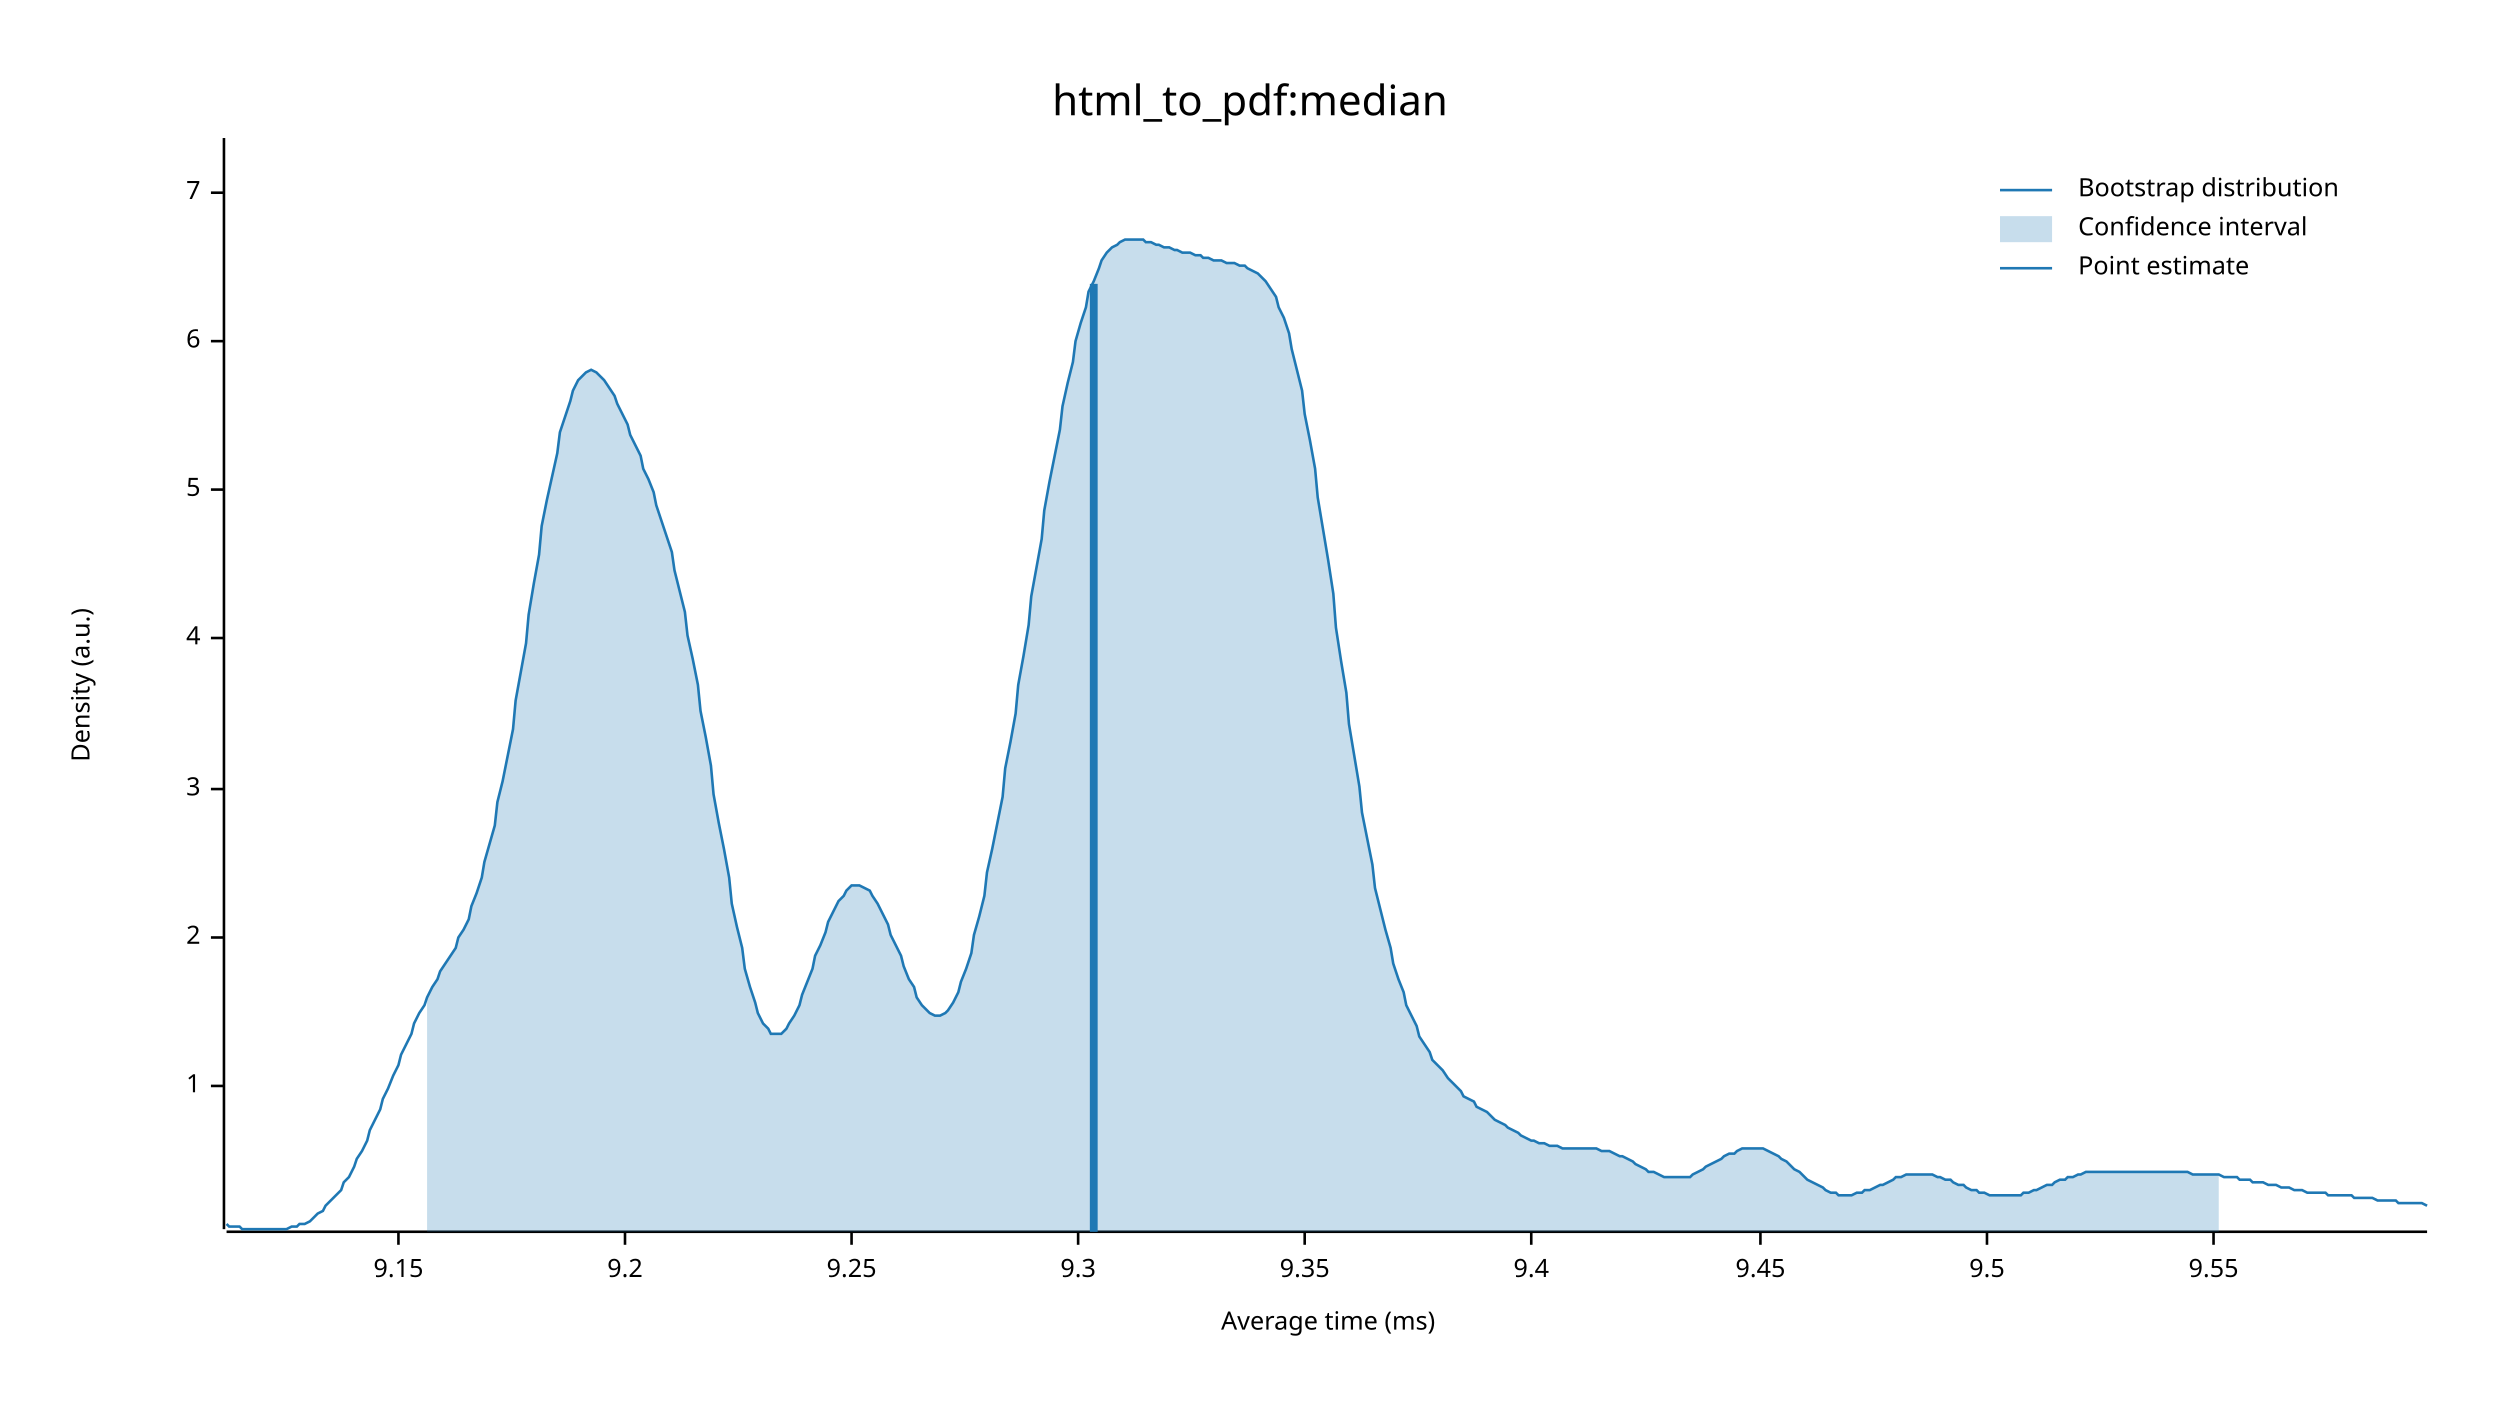
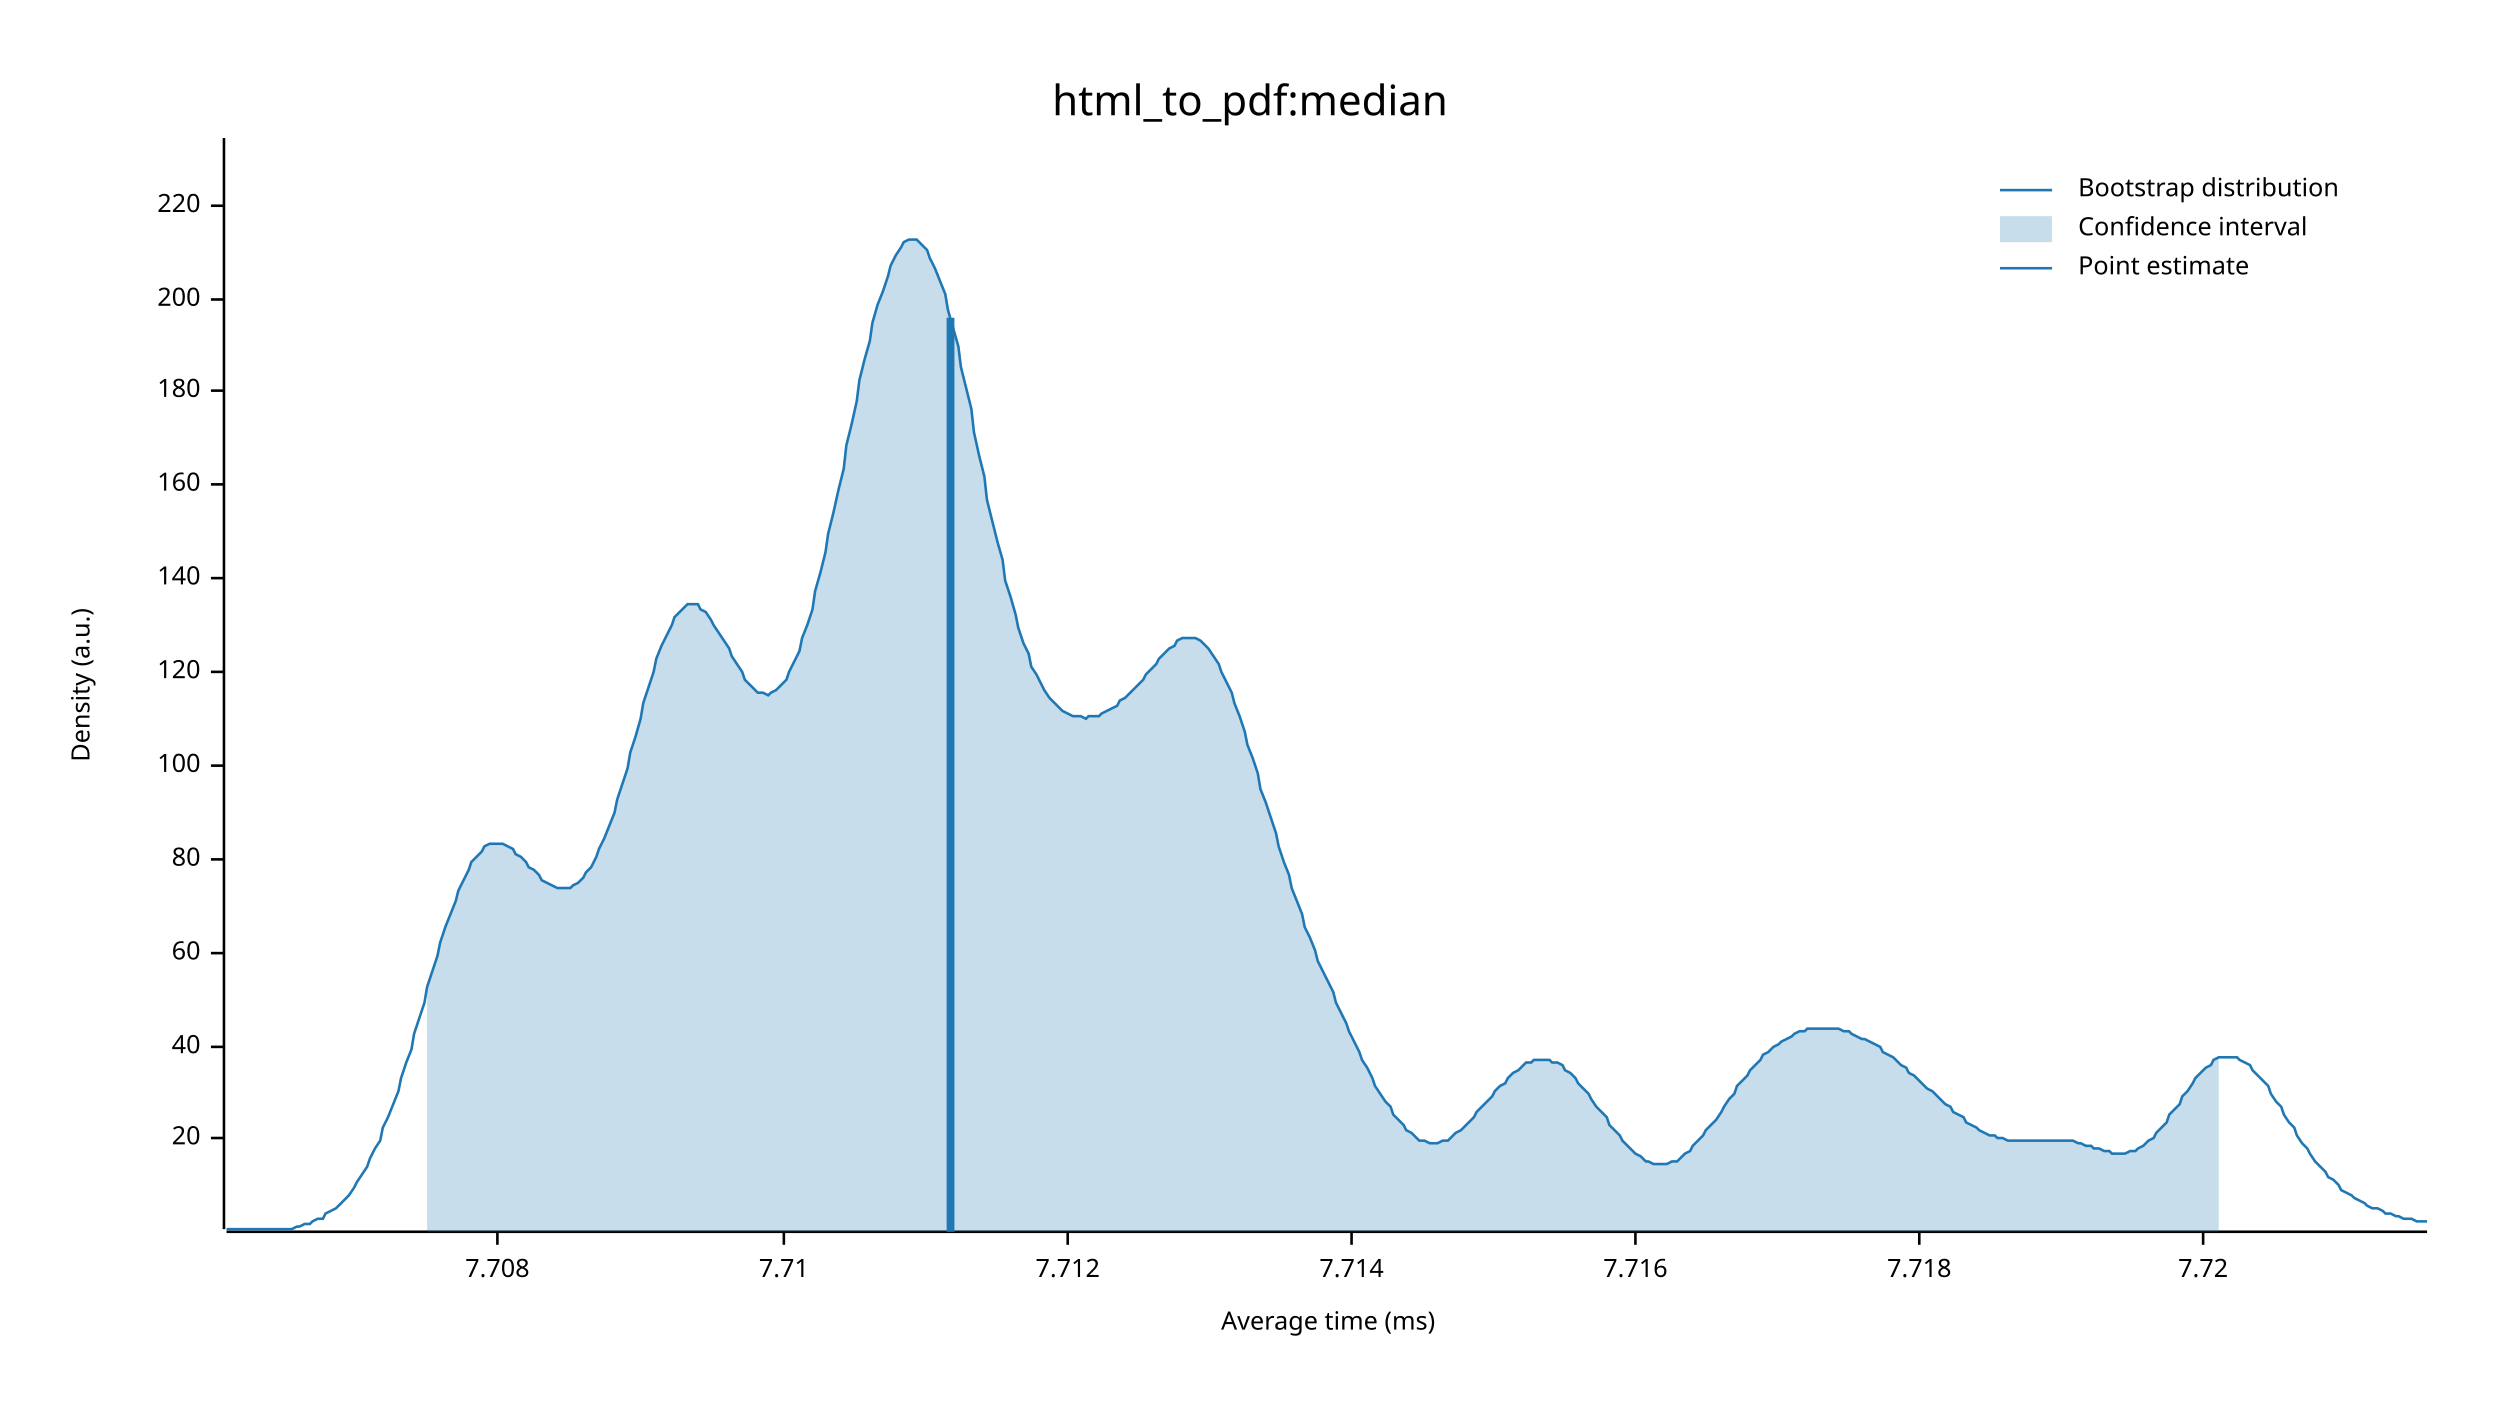
<svg xmlns="http://www.w3.org/2000/svg" width="960" height="540" viewBox="0 0 960 540">
  <text x="480" y="32" dy="0.76em" text-anchor="middle" font-family="sans-serif" font-size="16.129" opacity="1" fill="#000000">
html_to_pdf:median
</text>
  <text x="27" y="263" dy="0.76em" text-anchor="middle" font-family="sans-serif" font-size="9.677" opacity="1" fill="#000000" transform="rotate(270, 27, 263)">
Density (a.u.)
</text>
  <text x="510" y="513" dy="-0.5ex" text-anchor="middle" font-family="sans-serif" font-size="9.677" opacity="1" fill="#000000">
Average time (ms)
</text>
  <polyline fill="none" opacity="1" stroke="#000000" stroke-width="1" points="86,53 86,472 " />
-   <text x="77" y="417" dy="0.5ex" text-anchor="end" font-family="sans-serif" font-size="9.677" opacity="1" fill="#000000">
- 1
+   <text x="77" y="437" dy="0.5ex" text-anchor="end" font-family="sans-serif" font-size="9.677" opacity="1" fill="#000000">
+ 20
</text>
-   <polyline fill="none" opacity="1" stroke="#000000" stroke-width="1" points="81,417 86,417 " />
-   <text x="77" y="360" dy="0.5ex" text-anchor="end" font-family="sans-serif" font-size="9.677" opacity="1" fill="#000000">
- 2
+   <polyline fill="none" opacity="1" stroke="#000000" stroke-width="1" points="81,437 86,437 " />
+   <text x="77" y="402" dy="0.5ex" text-anchor="end" font-family="sans-serif" font-size="9.677" opacity="1" fill="#000000">
+ 40
</text>
-   <polyline fill="none" opacity="1" stroke="#000000" stroke-width="1" points="81,360 86,360 " />
-   <text x="77" y="303" dy="0.5ex" text-anchor="end" font-family="sans-serif" font-size="9.677" opacity="1" fill="#000000">
- 3
+   <polyline fill="none" opacity="1" stroke="#000000" stroke-width="1" points="81,402 86,402 " />
+   <text x="77" y="366" dy="0.5ex" text-anchor="end" font-family="sans-serif" font-size="9.677" opacity="1" fill="#000000">
+ 60
</text>
-   <polyline fill="none" opacity="1" stroke="#000000" stroke-width="1" points="81,303 86,303 " />
-   <text x="77" y="245" dy="0.5ex" text-anchor="end" font-family="sans-serif" font-size="9.677" opacity="1" fill="#000000">
- 4
+   <polyline fill="none" opacity="1" stroke="#000000" stroke-width="1" points="81,366 86,366 " />
+   <text x="77" y="330" dy="0.5ex" text-anchor="end" font-family="sans-serif" font-size="9.677" opacity="1" fill="#000000">
+ 80
</text>
-   <polyline fill="none" opacity="1" stroke="#000000" stroke-width="1" points="81,245 86,245 " />
-   <text x="77" y="188" dy="0.5ex" text-anchor="end" font-family="sans-serif" font-size="9.677" opacity="1" fill="#000000">
- 5
+   <polyline fill="none" opacity="1" stroke="#000000" stroke-width="1" points="81,330 86,330 " />
+   <text x="77" y="294" dy="0.5ex" text-anchor="end" font-family="sans-serif" font-size="9.677" opacity="1" fill="#000000">
+ 100
</text>
-   <polyline fill="none" opacity="1" stroke="#000000" stroke-width="1" points="81,188 86,188 " />
-   <text x="77" y="131" dy="0.5ex" text-anchor="end" font-family="sans-serif" font-size="9.677" opacity="1" fill="#000000">
- 6
+   <polyline fill="none" opacity="1" stroke="#000000" stroke-width="1" points="81,294 86,294 " />
+   <text x="77" y="258" dy="0.5ex" text-anchor="end" font-family="sans-serif" font-size="9.677" opacity="1" fill="#000000">
+ 120
</text>
-   <polyline fill="none" opacity="1" stroke="#000000" stroke-width="1" points="81,131 86,131 " />
-   <text x="77" y="74" dy="0.5ex" text-anchor="end" font-family="sans-serif" font-size="9.677" opacity="1" fill="#000000">
- 7
+   <polyline fill="none" opacity="1" stroke="#000000" stroke-width="1" points="81,258 86,258 " />
+   <text x="77" y="222" dy="0.5ex" text-anchor="end" font-family="sans-serif" font-size="9.677" opacity="1" fill="#000000">
+ 140
</text>
-   <polyline fill="none" opacity="1" stroke="#000000" stroke-width="1" points="81,74 86,74 " />
+   <polyline fill="none" opacity="1" stroke="#000000" stroke-width="1" points="81,222 86,222 " />
+   <text x="77" y="186" dy="0.5ex" text-anchor="end" font-family="sans-serif" font-size="9.677" opacity="1" fill="#000000">
+ 160
+ </text>
+   <polyline fill="none" opacity="1" stroke="#000000" stroke-width="1" points="81,186 86,186 " />
+   <text x="77" y="150" dy="0.5ex" text-anchor="end" font-family="sans-serif" font-size="9.677" opacity="1" fill="#000000">
+ 180
+ </text>
+   <polyline fill="none" opacity="1" stroke="#000000" stroke-width="1" points="81,150 86,150 " />
+   <text x="77" y="115" dy="0.5ex" text-anchor="end" font-family="sans-serif" font-size="9.677" opacity="1" fill="#000000">
+ 200
+ </text>
+   <polyline fill="none" opacity="1" stroke="#000000" stroke-width="1" points="81,115 86,115 " />
+   <text x="77" y="79" dy="0.5ex" text-anchor="end" font-family="sans-serif" font-size="9.677" opacity="1" fill="#000000">
+ 220
+ </text>
+   <polyline fill="none" opacity="1" stroke="#000000" stroke-width="1" points="81,79 86,79 " />
  <polyline fill="none" opacity="1" stroke="#000000" stroke-width="1" points="87,473 932,473 " />
-   <text x="153" y="483" dy="0.76em" text-anchor="middle" font-family="sans-serif" font-size="9.677" opacity="1" fill="#000000">
- 9.15
+   <text x="191" y="483" dy="0.76em" text-anchor="middle" font-family="sans-serif" font-size="9.677" opacity="1" fill="#000000">
+ 7.708
</text>
-   <polyline fill="none" opacity="1" stroke="#000000" stroke-width="1" points="153,473 153,478 " />
-   <text x="240" y="483" dy="0.76em" text-anchor="middle" font-family="sans-serif" font-size="9.677" opacity="1" fill="#000000">
- 9.2
+   <polyline fill="none" opacity="1" stroke="#000000" stroke-width="1" points="191,473 191,478 " />
+   <text x="301" y="483" dy="0.76em" text-anchor="middle" font-family="sans-serif" font-size="9.677" opacity="1" fill="#000000">
+ 7.71
</text>
-   <polyline fill="none" opacity="1" stroke="#000000" stroke-width="1" points="240,473 240,478 " />
-   <text x="327" y="483" dy="0.76em" text-anchor="middle" font-family="sans-serif" font-size="9.677" opacity="1" fill="#000000">
- 9.25
+   <polyline fill="none" opacity="1" stroke="#000000" stroke-width="1" points="301,473 301,478 " />
+   <text x="410" y="483" dy="0.76em" text-anchor="middle" font-family="sans-serif" font-size="9.677" opacity="1" fill="#000000">
+ 7.712
</text>
-   <polyline fill="none" opacity="1" stroke="#000000" stroke-width="1" points="327,473 327,478 " />
-   <text x="414" y="483" dy="0.76em" text-anchor="middle" font-family="sans-serif" font-size="9.677" opacity="1" fill="#000000">
- 9.3
+   <polyline fill="none" opacity="1" stroke="#000000" stroke-width="1" points="410,473 410,478 " />
+   <text x="519" y="483" dy="0.76em" text-anchor="middle" font-family="sans-serif" font-size="9.677" opacity="1" fill="#000000">
+ 7.714
</text>
-   <polyline fill="none" opacity="1" stroke="#000000" stroke-width="1" points="414,473 414,478 " />
-   <text x="501" y="483" dy="0.76em" text-anchor="middle" font-family="sans-serif" font-size="9.677" opacity="1" fill="#000000">
- 9.35
+   <polyline fill="none" opacity="1" stroke="#000000" stroke-width="1" points="519,473 519,478 " />
+   <text x="628" y="483" dy="0.76em" text-anchor="middle" font-family="sans-serif" font-size="9.677" opacity="1" fill="#000000">
+ 7.716
</text>
-   <polyline fill="none" opacity="1" stroke="#000000" stroke-width="1" points="501,473 501,478 " />
-   <text x="588" y="483" dy="0.76em" text-anchor="middle" font-family="sans-serif" font-size="9.677" opacity="1" fill="#000000">
- 9.4
+   <polyline fill="none" opacity="1" stroke="#000000" stroke-width="1" points="628,473 628,478 " />
+   <text x="737" y="483" dy="0.76em" text-anchor="middle" font-family="sans-serif" font-size="9.677" opacity="1" fill="#000000">
+ 7.718
</text>
-   <polyline fill="none" opacity="1" stroke="#000000" stroke-width="1" points="588,473 588,478 " />
-   <text x="676" y="483" dy="0.76em" text-anchor="middle" font-family="sans-serif" font-size="9.677" opacity="1" fill="#000000">
- 9.45
+   <polyline fill="none" opacity="1" stroke="#000000" stroke-width="1" points="737,473 737,478 " />
+   <text x="846" y="483" dy="0.76em" text-anchor="middle" font-family="sans-serif" font-size="9.677" opacity="1" fill="#000000">
+ 7.72
</text>
-   <polyline fill="none" opacity="1" stroke="#000000" stroke-width="1" points="676,473 676,478 " />
-   <text x="763" y="483" dy="0.76em" text-anchor="middle" font-family="sans-serif" font-size="9.677" opacity="1" fill="#000000">
- 9.5
- </text>
-   <polyline fill="none" opacity="1" stroke="#000000" stroke-width="1" points="763,473 763,478 " />
-   <text x="850" y="483" dy="0.76em" text-anchor="middle" font-family="sans-serif" font-size="9.677" opacity="1" fill="#000000">
- 9.55
- </text>
-   <polyline fill="none" opacity="1" stroke="#000000" stroke-width="1" points="850,473 850,478 " />
-   <polyline fill="none" opacity="1" stroke="#1F78B4" stroke-width="1" points="87,470 88,471 90,471 92,471 93,472 95,472 97,472 98,472 100,472 102,472 103,472 105,472 107,472 109,472 110,472 112,471 114,471 115,470 117,470 119,469 120,468 122,466 124,465 125,463 127,461 129,459 131,457 132,454 134,452 136,448 137,445 139,442 141,438 142,434 144,430 146,426 147,422 149,418 151,413 153,409 154,405 156,401 158,397 159,393 161,389 163,386 164,383 166,379 168,376 169,373 171,370 173,367 175,364 176,360 178,357 180,353 181,348 183,343 185,337 186,331 188,324 190,317 191,308 193,300 195,290 197,280 198,269 200,258 202,247 203,236 205,224 207,213 208,202 210,192 212,183 214,174 215,166 217,160 219,154 220,150 222,146 224,144 225,143 227,142 229,143 230,144 232,146 234,149 236,152 237,155 239,159 241,163 242,167 244,171 246,175 247,180 249,184 251,189 252,194 254,200 256,206 258,212 259,219 261,227 263,235 264,244 266,253 268,263 269,273 271,283 273,294 274,305 276,316 278,326 280,337 281,347 283,356 285,364 286,372 288,379 290,385 291,389 293,393 295,395 296,397 298,397 300,397 302,395 303,393 305,390 307,386 308,382 310,377 312,372 313,367 315,363 317,358 318,354 320,350 322,346 324,344 325,342 327,340 329,340 330,340 332,341 334,342 335,344 337,347 339,351 341,355 342,359 344,363 346,367 347,371 349,376 351,379 352,383 354,386 356,388 357,389 359,390 361,390 363,389 364,388 366,385 368,381 369,377 371,372 373,366 374,359 376,352 378,344 379,335 381,326 383,316 385,306 386,295 388,285 390,274 391,263 393,252 395,240 396,229 398,218 400,207 401,196 403,185 405,175 407,165 408,156 410,147 412,139 413,131 415,124 417,118 418,112 420,108 422,103 423,100 425,97 427,95 429,94 430,93 432,92 434,92 435,92 437,92 439,92 440,93 442,93 444,94 445,94 447,95 449,95 451,96 452,96 454,97 456,97 457,97 459,98 461,98 462,99 464,99 466,100 468,100 469,100 471,101 473,101 474,101 476,102 478,102 479,103 481,104 483,105 484,106 486,108 488,111 490,114 491,118 493,122 495,128 496,134 498,142 500,150 501,159 503,169 505,180 506,191 508,203 510,215 512,228 513,241 515,254 517,266 518,278 520,290 522,302 523,312 525,322 527,332 528,341 530,349 532,357 534,364 535,370 537,376 539,381 540,386 542,390 544,394 545,398 547,401 549,404 550,407 552,409 554,411 556,414 557,415 559,417 561,419 562,421 564,422 566,423 567,425 569,426 571,427 573,429 574,430 576,431 578,432 579,433 581,434 583,435 584,436 586,437 588,438 589,438 591,439 593,439 595,440 596,440 598,440 600,441 601,441 603,441 605,441 606,441 608,441 610,441 611,441 613,441 615,442 617,442 618,442 620,443 622,444 623,444 625,445 627,446 628,447 630,448 632,449 633,450 635,450 637,451 639,452 640,452 642,452 644,452 645,452 647,452 649,452 650,451 652,450 654,449 655,448 657,447 659,446 661,445 662,444 664,443 666,443 667,442 669,441 671,441 672,441 674,441 676,441 677,441 679,442 681,443 683,444 684,445 686,446 688,448 689,449 691,450 693,452 694,453 696,454 698,455 700,456 701,457 703,458 705,458 706,459 708,459 710,459 711,459 713,458 715,458 716,457 718,457 720,456 722,455 723,455 725,454 727,453 728,452 730,452 732,451 733,451 735,451 737,451 738,451 740,451 742,451 744,452 745,452 747,453 749,453 750,454 752,455 754,455 755,456 757,457 759,457 760,458 762,458 764,459 766,459 767,459 769,459 771,459 772,459 774,459 776,459 777,458 779,458 781,457 782,457 784,456 786,455 788,455 789,454 791,453 793,453 794,452 796,452 798,451 799,451 801,450 803,450 804,450 806,450 808,450 810,450 811,450 813,450 815,450 816,450 818,450 820,450 821,450 823,450 825,450 827,450 828,450 830,450 832,450 833,450 835,450 837,450 838,450 840,450 842,451 843,451 845,451 847,451 849,451 850,451 852,451 854,452 855,452 857,452 859,452 860,453 862,453 864,453 865,454 867,454 869,454 871,455 872,455 874,455 876,456 877,456 879,456 881,457 882,457 884,457 886,458 887,458 889,458 891,458 893,458 894,459 896,459 898,459 899,459 901,459 903,459 904,460 906,460 908,460 909,460 911,460 913,461 915,461 916,461 918,461 920,461 921,462 923,462 925,462 926,462 928,462 930,462 932,463 " />
-   <polygon opacity="0.25" fill="#1F78B4" points="164,383 166,379 168,376 169,373 171,370 173,367 175,364 176,360 178,357 180,353 181,348 183,343 185,337 186,331 188,324 190,317 191,308 193,300 195,290 197,280 198,269 200,258 202,247 203,236 205,224 207,213 208,202 210,192 212,183 214,174 215,166 217,160 219,154 220,150 222,146 224,144 225,143 227,142 229,143 230,144 232,146 234,149 236,152 237,155 239,159 241,163 242,167 244,171 246,175 247,180 249,184 251,189 252,194 254,200 256,206 258,212 259,219 261,227 263,235 264,244 266,253 268,263 269,273 271,283 273,294 274,305 276,316 278,326 280,337 281,347 283,356 285,364 286,372 288,379 290,385 291,389 293,393 295,395 296,397 298,397 300,397 302,395 303,393 305,390 307,386 308,382 310,377 312,372 313,367 315,363 317,358 318,354 320,350 322,346 324,344 325,342 327,340 329,340 330,340 332,341 334,342 335,344 337,347 339,351 341,355 342,359 344,363 346,367 347,371 349,376 351,379 352,383 354,386 356,388 357,389 359,390 361,390 363,389 364,388 366,385 368,381 369,377 371,372 373,366 374,359 376,352 378,344 379,335 381,326 383,316 385,306 386,295 388,285 390,274 391,263 393,252 395,240 396,229 398,218 400,207 401,196 403,185 405,175 407,165 408,156 410,147 412,139 413,131 415,124 417,118 418,112 420,108 422,103 423,100 425,97 427,95 429,94 430,93 432,92 434,92 435,92 437,92 439,92 440,93 442,93 444,94 445,94 447,95 449,95 451,96 452,96 454,97 456,97 457,97 459,98 461,98 462,99 464,99 466,100 468,100 469,100 471,101 473,101 474,101 476,102 478,102 479,103 481,104 483,105 484,106 486,108 488,111 490,114 491,118 493,122 495,128 496,134 498,142 500,150 501,159 503,169 505,180 506,191 508,203 510,215 512,228 513,241 515,254 517,266 518,278 520,290 522,302 523,312 525,322 527,332 528,341 530,349 532,357 534,364 535,370 537,376 539,381 540,386 542,390 544,394 545,398 547,401 549,404 550,407 552,409 554,411 556,414 557,415 559,417 561,419 562,421 564,422 566,423 567,425 569,426 571,427 573,429 574,430 576,431 578,432 579,433 581,434 583,435 584,436 586,437 588,438 589,438 591,439 593,439 595,440 596,440 598,440 600,441 601,441 603,441 605,441 606,441 608,441 610,441 611,441 613,441 615,442 617,442 618,442 620,443 622,444 623,444 625,445 627,446 628,447 630,448 632,449 633,450 635,450 637,451 639,452 640,452 642,452 644,452 645,452 647,452 649,452 650,451 652,450 654,449 655,448 657,447 659,446 661,445 662,444 664,443 666,443 667,442 669,441 671,441 672,441 674,441 676,441 677,441 679,442 681,443 683,444 684,445 686,446 688,448 689,449 691,450 693,452 694,453 696,454 698,455 700,456 701,457 703,458 705,458 706,459 708,459 710,459 711,459 713,458 715,458 716,457 718,457 720,456 722,455 723,455 725,454 727,453 728,452 730,452 732,451 733,451 735,451 737,451 738,451 740,451 742,451 744,452 745,452 747,453 749,453 750,454 752,455 754,455 755,456 757,457 759,457 760,458 762,458 764,459 766,459 767,459 769,459 771,459 772,459 774,459 776,459 777,458 779,458 781,457 782,457 784,456 786,455 788,455 789,454 791,453 793,453 794,452 796,452 798,451 799,451 801,450 803,450 804,450 806,450 808,450 810,450 811,450 813,450 815,450 816,450 818,450 820,450 821,450 823,450 825,450 827,450 828,450 830,450 832,450 833,450 835,450 837,450 838,450 840,450 842,451 843,451 845,451 847,451 849,451 850,451 852,451 852,473 164,473 " />
-   <polyline fill="none" opacity="1" stroke="#1F78B4" stroke-width="3" points="420,473 420,109 " />
+   <polyline fill="none" opacity="1" stroke="#000000" stroke-width="1" points="846,473 846,478 " />
+   <polyline fill="none" opacity="1" stroke="#1F78B4" stroke-width="1" points="87,472 88,472 90,472 92,472 93,472 95,472 97,472 98,472 100,472 102,472 103,472 105,472 107,472 109,472 110,472 112,472 114,471 115,471 117,470 119,470 120,469 122,468 124,468 125,466 127,465 129,464 131,462 132,461 134,459 136,456 137,454 139,451 141,448 142,445 144,441 146,438 147,433 149,429 151,424 153,419 154,414 156,408 158,403 159,397 161,391 163,385 164,379 166,373 168,367 169,362 171,356 173,351 175,346 176,342 178,338 180,334 181,331 183,329 185,327 186,325 188,324 190,324 191,324 193,324 195,325 197,326 198,328 200,329 202,331 203,333 205,334 207,336 208,338 210,339 212,340 214,341 215,341 217,341 219,341 220,340 222,339 224,337 225,335 227,333 229,329 230,326 232,322 234,317 236,312 237,307 239,301 241,295 242,289 244,283 246,276 247,270 249,264 251,258 252,253 254,248 256,244 258,240 259,237 261,235 263,233 264,232 266,232 268,232 269,234 271,235 273,238 274,240 276,243 278,246 280,249 281,252 283,255 285,258 286,261 288,263 290,265 291,266 293,266 295,267 296,266 298,265 300,263 302,261 303,258 305,254 307,250 308,245 310,240 312,234 313,227 315,220 317,212 318,205 320,197 322,188 324,180 325,171 327,163 329,154 330,146 332,138 334,131 335,124 337,117 339,112 341,106 342,102 344,98 346,95 347,93 349,92 351,92 352,92 354,94 356,96 357,99 359,103 361,108 363,113 364,119 366,126 368,133 369,141 371,149 373,157 374,166 376,175 378,183 379,192 381,200 383,208 385,215 386,223 388,229 390,236 391,241 393,247 395,251 396,256 398,259 400,263 401,265 403,268 405,270 407,272 408,273 410,274 412,275 413,275 415,275 417,276 418,275 420,275 422,275 423,274 425,273 427,272 429,271 430,269 432,268 434,266 435,265 437,263 439,261 440,259 442,257 444,255 445,253 447,251 449,249 451,248 452,246 454,245 456,245 457,245 459,245 461,246 462,247 464,249 466,252 468,255 469,258 471,262 473,266 474,270 476,275 478,281 479,286 481,291 483,297 484,303 486,308 488,314 490,320 491,325 493,331 495,336 496,341 498,346 500,351 501,356 503,360 505,365 506,369 508,373 510,377 512,381 513,385 515,389 517,393 518,396 520,400 522,404 523,407 525,410 527,414 528,417 530,420 532,423 534,425 535,428 537,430 539,432 540,434 542,435 544,437 545,438 547,438 549,439 550,439 552,439 554,438 556,438 557,437 559,435 561,434 562,433 564,431 566,429 567,427 569,425 571,423 573,421 574,419 576,417 578,416 579,414 581,412 583,411 584,410 586,408 588,408 589,407 591,407 593,407 595,407 596,408 598,408 600,409 601,411 603,412 605,414 606,416 608,418 610,420 611,422 613,425 615,427 617,429 618,432 620,434 622,436 623,438 625,440 627,442 628,443 630,444 632,446 633,446 635,447 637,447 639,447 640,447 642,446 644,446 645,445 647,443 649,442 650,440 652,438 654,436 655,434 657,432 659,430 661,427 662,425 664,422 666,420 667,417 669,415 671,413 672,411 674,409 676,407 677,405 679,404 681,402 683,401 684,400 686,399 688,398 689,397 691,396 693,396 694,395 696,395 698,395 700,395 701,395 703,395 705,395 706,395 708,396 710,396 711,397 713,398 715,399 716,399 718,400 720,401 722,402 723,404 725,405 727,406 728,407 730,409 732,410 733,412 735,413 737,415 738,416 740,418 742,419 744,421 745,422 747,424 749,425 750,427 752,428 754,429 755,431 757,432 759,433 760,434 762,435 764,436 766,436 767,437 769,437 771,438 772,438 774,438 776,438 777,438 779,438 781,438 782,438 784,438 786,438 788,438 789,438 791,438 793,438 794,438 796,438 798,439 799,439 801,440 803,440 804,441 806,441 808,442 810,442 811,443 813,443 815,443 816,443 818,442 820,442 821,441 823,440 825,438 827,437 828,435 830,433 832,431 833,428 835,426 837,424 838,421 840,419 842,416 843,414 845,412 847,410 849,409 850,407 852,406 854,406 855,406 857,406 859,406 860,407 862,408 864,409 865,411 867,413 869,415 871,417 872,420 874,423 876,425 877,428 879,431 881,433 882,436 884,439 886,441 887,443 889,446 891,448 893,450 894,452 896,453 898,455 899,457 901,458 903,459 904,460 906,461 908,462 909,463 911,464 913,464 915,465 916,466 918,466 920,467 921,467 923,468 925,468 926,468 928,469 930,469 932,469 " />
+   <polygon opacity="0.25" fill="#1F78B4" points="164,379 166,373 168,367 169,362 171,356 173,351 175,346 176,342 178,338 180,334 181,331 183,329 185,327 186,325 188,324 190,324 191,324 193,324 195,325 197,326 198,328 200,329 202,331 203,333 205,334 207,336 208,338 210,339 212,340 214,341 215,341 217,341 219,341 220,340 222,339 224,337 225,335 227,333 229,329 230,326 232,322 234,317 236,312 237,307 239,301 241,295 242,289 244,283 246,276 247,270 249,264 251,258 252,253 254,248 256,244 258,240 259,237 261,235 263,233 264,232 266,232 268,232 269,234 271,235 273,238 274,240 276,243 278,246 280,249 281,252 283,255 285,258 286,261 288,263 290,265 291,266 293,266 295,267 296,266 298,265 300,263 302,261 303,258 305,254 307,250 308,245 310,240 312,234 313,227 315,220 317,212 318,205 320,197 322,188 324,180 325,171 327,163 329,154 330,146 332,138 334,131 335,124 337,117 339,112 341,106 342,102 344,98 346,95 347,93 349,92 351,92 352,92 354,94 356,96 357,99 359,103 361,108 363,113 364,119 366,126 368,133 369,141 371,149 373,157 374,166 376,175 378,183 379,192 381,200 383,208 385,215 386,223 388,229 390,236 391,241 393,247 395,251 396,256 398,259 400,263 401,265 403,268 405,270 407,272 408,273 410,274 412,275 413,275 415,275 417,276 418,275 420,275 422,275 423,274 425,273 427,272 429,271 430,269 432,268 434,266 435,265 437,263 439,261 440,259 442,257 444,255 445,253 447,251 449,249 451,248 452,246 454,245 456,245 457,245 459,245 461,246 462,247 464,249 466,252 468,255 469,258 471,262 473,266 474,270 476,275 478,281 479,286 481,291 483,297 484,303 486,308 488,314 490,320 491,325 493,331 495,336 496,341 498,346 500,351 501,356 503,360 505,365 506,369 508,373 510,377 512,381 513,385 515,389 517,393 518,396 520,400 522,404 523,407 525,410 527,414 528,417 530,420 532,423 534,425 535,428 537,430 539,432 540,434 542,435 544,437 545,438 547,438 549,439 550,439 552,439 554,438 556,438 557,437 559,435 561,434 562,433 564,431 566,429 567,427 569,425 571,423 573,421 574,419 576,417 578,416 579,414 581,412 583,411 584,410 586,408 588,408 589,407 591,407 593,407 595,407 596,408 598,408 600,409 601,411 603,412 605,414 606,416 608,418 610,420 611,422 613,425 615,427 617,429 618,432 620,434 622,436 623,438 625,440 627,442 628,443 630,444 632,446 633,446 635,447 637,447 639,447 640,447 642,446 644,446 645,445 647,443 649,442 650,440 652,438 654,436 655,434 657,432 659,430 661,427 662,425 664,422 666,420 667,417 669,415 671,413 672,411 674,409 676,407 677,405 679,404 681,402 683,401 684,400 686,399 688,398 689,397 691,396 693,396 694,395 696,395 698,395 700,395 701,395 703,395 705,395 706,395 708,396 710,396 711,397 713,398 715,399 716,399 718,400 720,401 722,402 723,404 725,405 727,406 728,407 730,409 732,410 733,412 735,413 737,415 738,416 740,418 742,419 744,421 745,422 747,424 749,425 750,427 752,428 754,429 755,431 757,432 759,433 760,434 762,435 764,436 766,436 767,437 769,437 771,438 772,438 774,438 776,438 777,438 779,438 781,438 782,438 784,438 786,438 788,438 789,438 791,438 793,438 794,438 796,438 798,439 799,439 801,440 803,440 804,441 806,441 808,442 810,442 811,443 813,443 815,443 816,443 818,442 820,442 821,441 823,440 825,438 827,437 828,435 830,433 832,431 833,428 835,426 837,424 838,421 840,419 842,416 843,414 845,412 847,410 849,409 850,407 852,406 852,473 164,473 " />
+   <polyline fill="none" opacity="1" stroke="#1F78B4" stroke-width="3" points="365,473 365,122 " />
  <text x="798" y="68" dy="0.76em" text-anchor="start" font-family="sans-serif" font-size="9.677" opacity="1" fill="#000000">
Bootstrap distribution
</text>
  <text x="798" y="83" dy="0.76em" text-anchor="start" font-family="sans-serif" font-size="9.677" opacity="1" fill="#000000">
Confidence interval
</text>
  <text x="798" y="98" dy="0.76em" text-anchor="start" font-family="sans-serif" font-size="9.677" opacity="1" fill="#000000">
Point estimate
</text>
  <polyline fill="none" opacity="1" stroke="#1F78B4" stroke-width="1" points="768,73 788,73 " />
  <rect x="768" y="83" width="20" height="10" opacity="0.25" fill="#1F78B4" stroke="none" />
  <polyline fill="none" opacity="1" stroke="#1F78B4" stroke-width="1" points="768,103 788,103 " />
</svg>
